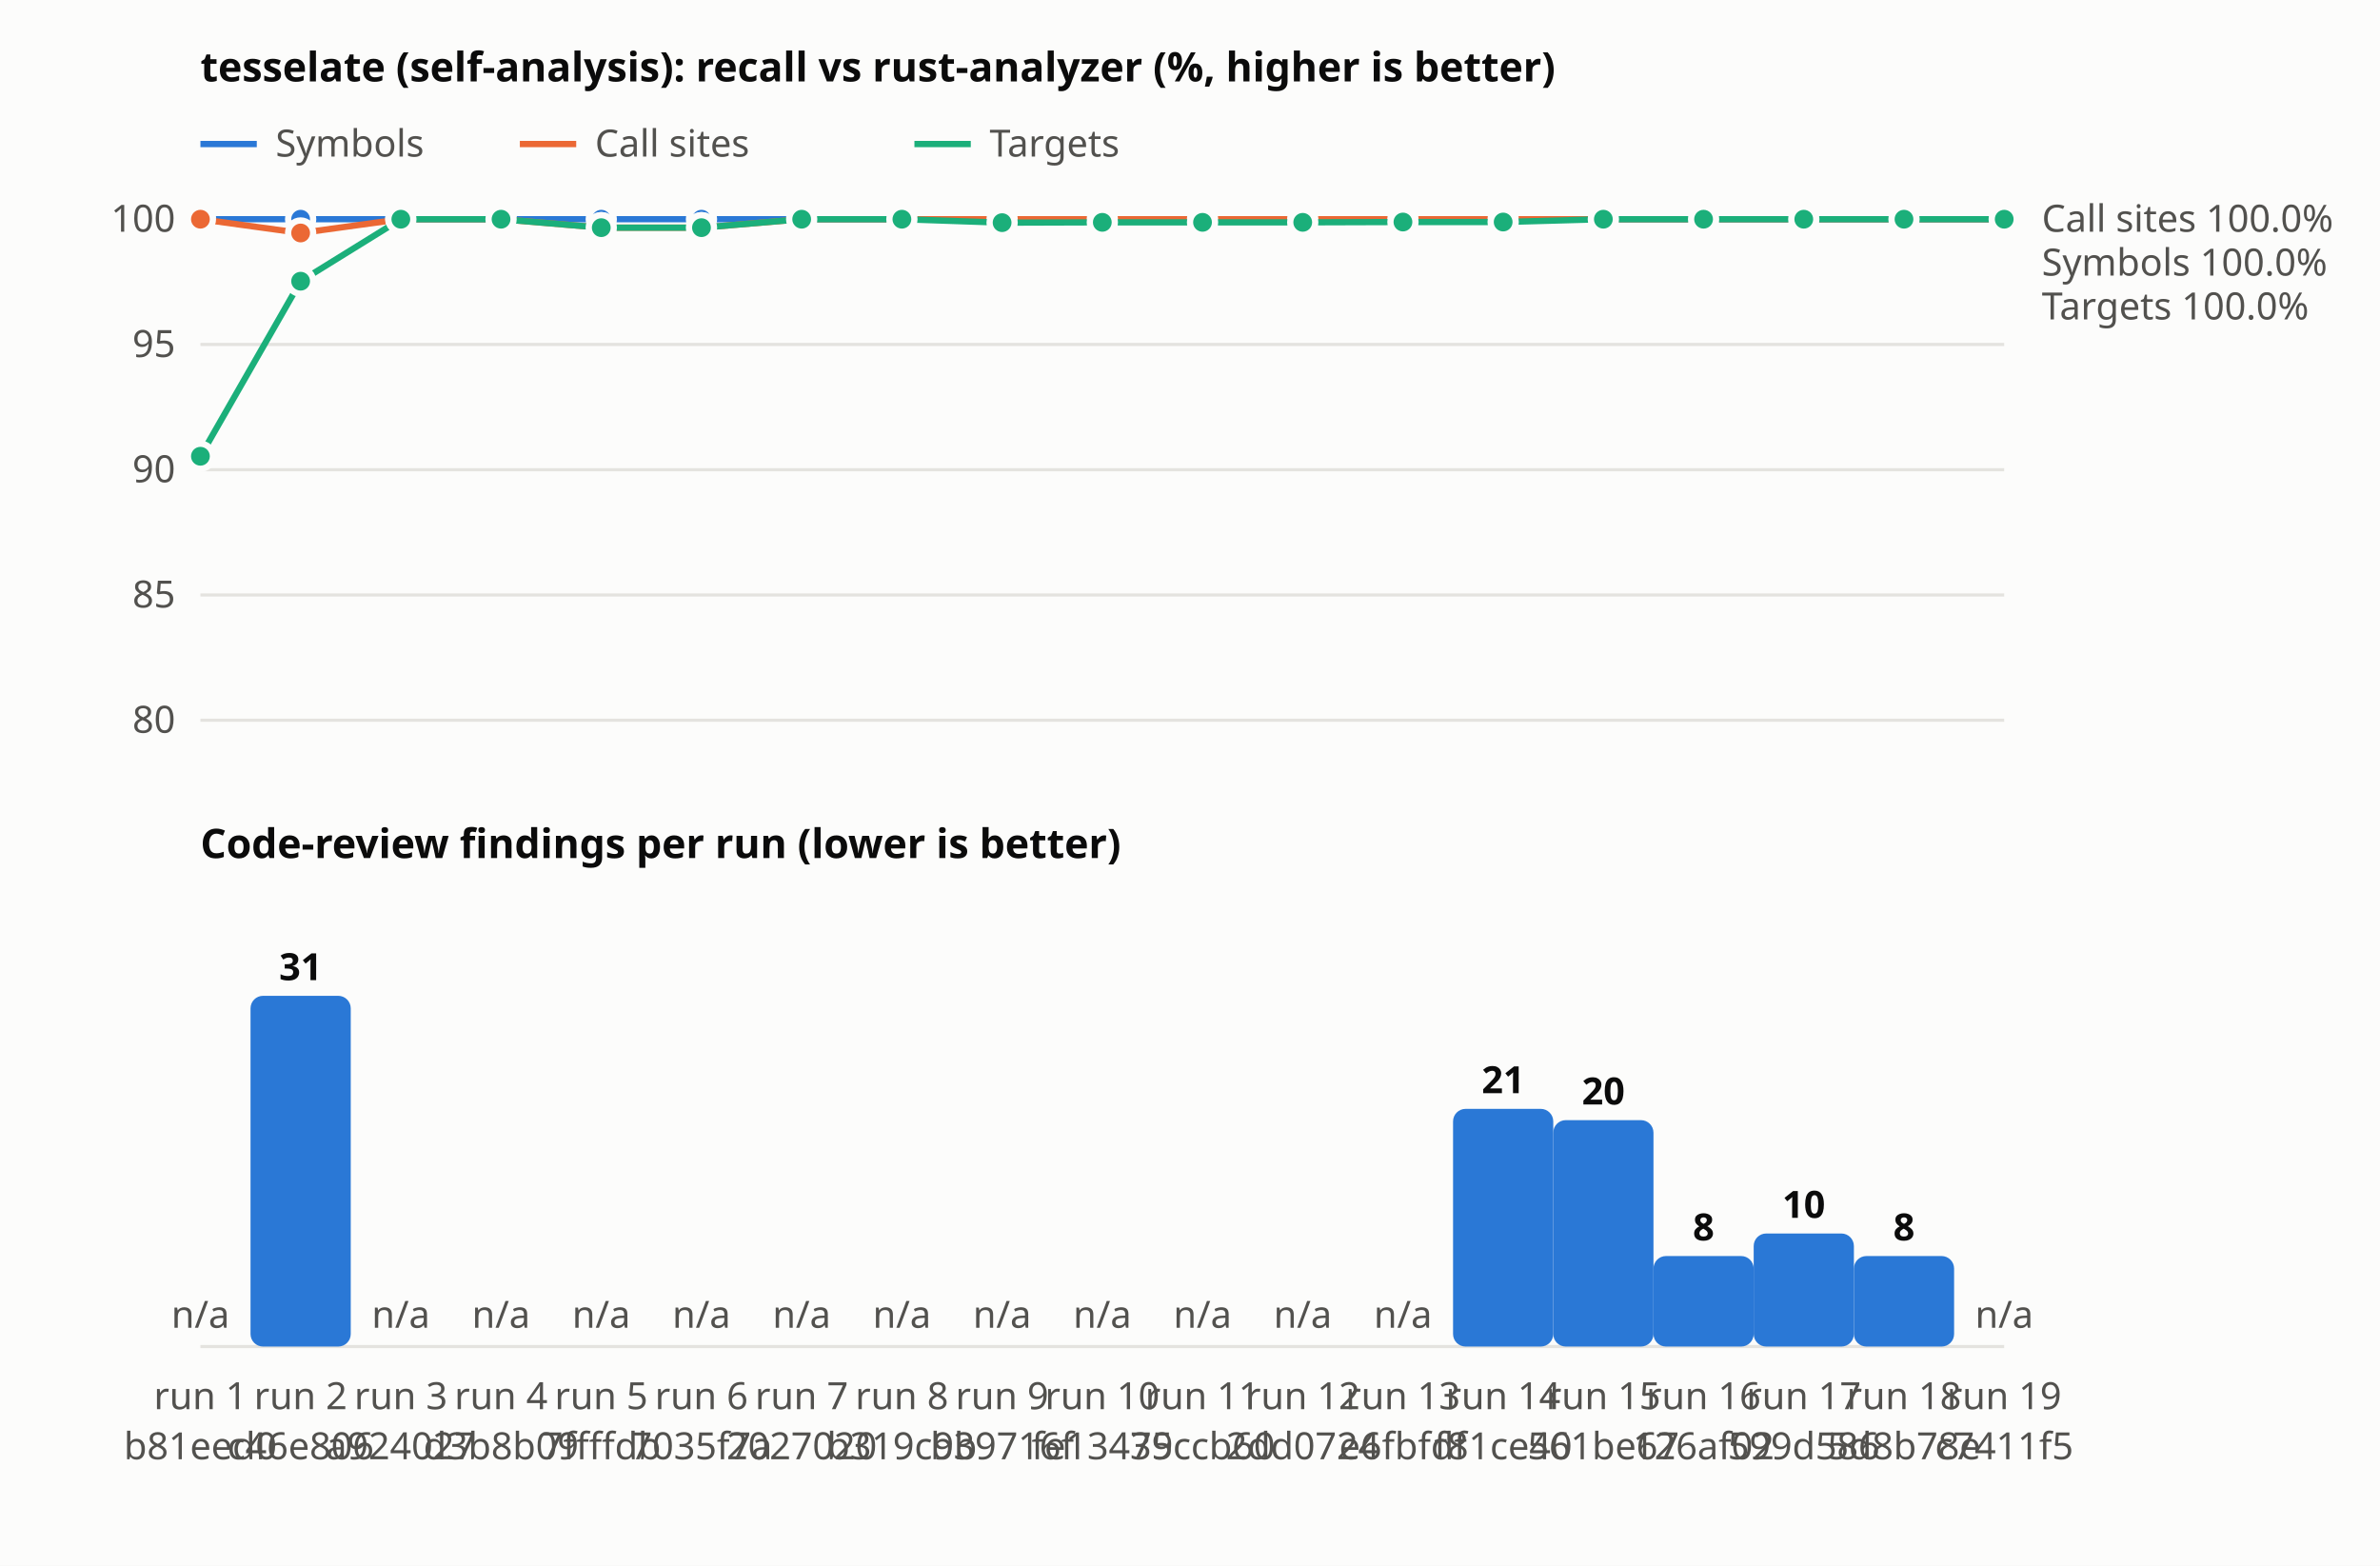
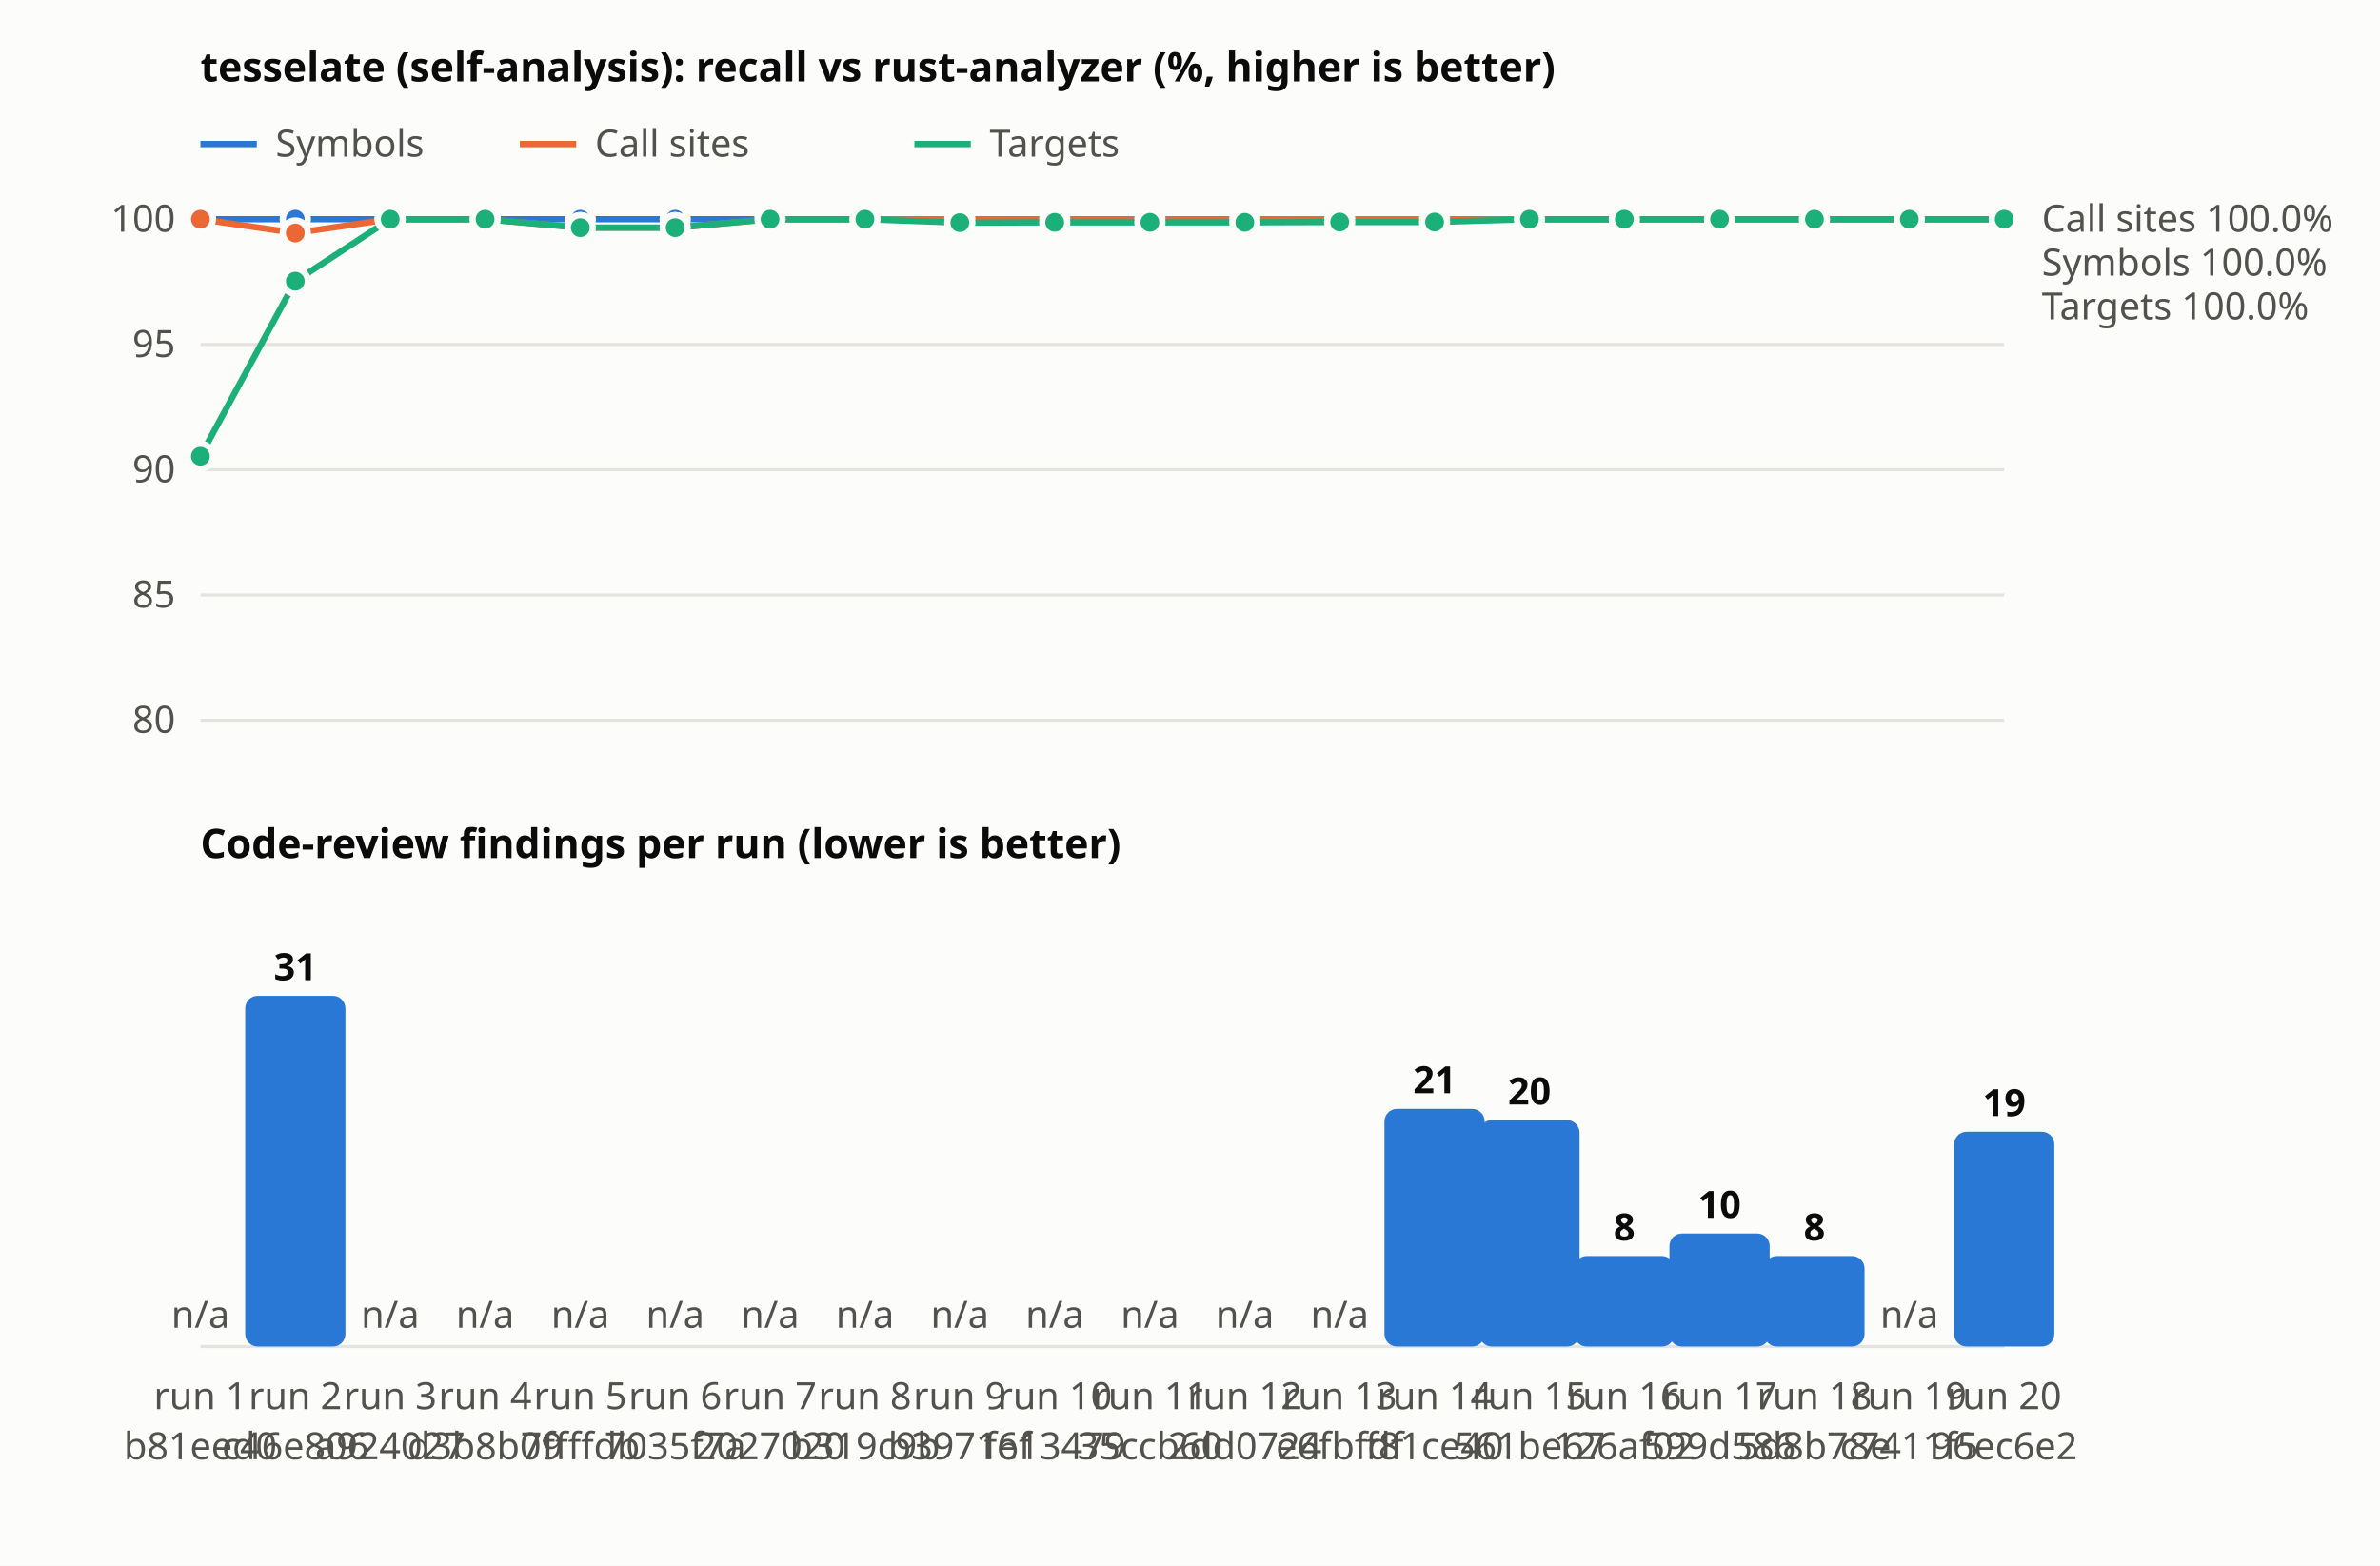
<svg xmlns="http://www.w3.org/2000/svg" viewBox="0 0 760 500" width="760" height="500" role="img" aria-labelledby="t d">
  <style>
.bg{fill:#fcfcfb} text{font:12px system-ui,sans-serif;fill:#52514e} .h{font-weight:600;fill:#0b0b0b;font-size:13px}
.v{fill:#0b0b0b;font-weight:600} .grid{stroke:#e4e3df;stroke-width:1} .ln{fill:none;stroke-width:2;stroke-linejoin:round}
.s1{stroke:#2a78d6} .s2{stroke:#eb6834} .s3{stroke:#1baf7a}
.d1{fill:#2a78d6} .d2{fill:#eb6834} .d3{fill:#1baf7a} .dot{stroke:#fcfcfb;stroke-width:2} .bar{fill:#2a78d6}
@media (prefers-color-scheme:dark){.bg{fill:#1a1a19} text{fill:#c3c2b7} .h,.v{fill:#fff} .grid{stroke:#34332f}
.s1{stroke:#3987e5} .s2{stroke:#d95926} .s3{stroke:#199e70} .d1{fill:#3987e5} .d2{fill:#d95926} .d3{fill:#199e70}
.dot{stroke:#1a1a19} .bar{fill:#3987e5}}
</style>
  <rect class="bg" width="760" height="500" />
  <text class="h" x="64" y="26">tesselate (self-analysis): recall vs rust-analyzer (%, higher is better)</text>
  <line class="ln s1" x1="64" x2="82" y1="46" y2="46" />
  <text x="88" y="50">Symbols</text>
  <line class="ln s2" x1="166" x2="184" y1="46" y2="46" />
  <text x="190" y="50">Call sites</text>
  <line class="ln s3" x1="292" x2="310" y1="46" y2="46" />
  <text x="316" y="50">Targets</text>
  <line class="grid" x1="64" x2="640" y1="230.0" y2="230.0" />
  <text x="56" y="234.0" text-anchor="end">80</text>
  <line class="grid" x1="64" x2="640" y1="190.0" y2="190.0" />
  <text x="56" y="194.0" text-anchor="end">85</text>
  <line class="grid" x1="64" x2="640" y1="150.0" y2="150.0" />
  <text x="56" y="154.0" text-anchor="end">90</text>
  <line class="grid" x1="64" x2="640" y1="110.0" y2="110.0" />
  <text x="56" y="114.0" text-anchor="end">95</text>
  <line class="grid" x1="64" x2="640" y1="70.0" y2="70.0" />
  <text x="56" y="74.0" text-anchor="end">100</text>
-   <polyline class="ln s1" points="64.0,70.0 96.0,70.0 128.0,70.0 160.0,70.0 192.0,70.0 224.0,70.0 256.0,70.0 288.0,70.0 320.0,70.0 352.0,70.0 384.0,70.0 416.0,70.0 448.0,70.0 480.0,70.0 512.0,70.0 544.0,70.0 576.0,70.0 608.0,70.0 640.0,70.0" />
+   <polyline class="ln s1" points="64.0,70.0 94.3,70.0 124.6,70.0 154.9,70.0 185.3,70.0 215.6,70.0 245.9,70.0 276.2,70.0 306.5,70.0 336.8,70.0 367.2,70.0 397.5,70.0 427.8,70.0 458.1,70.0 488.4,70.0 518.7,70.0 549.1,70.0 579.4,70.0 609.7,70.0 640.0,70.0" />
  <circle class="dot d1" cx="64.0" cy="70.0" r="4" />
-   <circle class="dot d1" cx="96.0" cy="70.0" r="4" />
-   <circle class="dot d1" cx="128.0" cy="70.0" r="4" />
-   <circle class="dot d1" cx="160.0" cy="70.0" r="4" />
-   <circle class="dot d1" cx="192.0" cy="70.0" r="4" />
-   <circle class="dot d1" cx="224.0" cy="70.0" r="4" />
-   <circle class="dot d1" cx="256.0" cy="70.0" r="4" />
-   <circle class="dot d1" cx="288.0" cy="70.0" r="4" />
-   <circle class="dot d1" cx="320.0" cy="70.0" r="4" />
-   <circle class="dot d1" cx="352.0" cy="70.0" r="4" />
-   <circle class="dot d1" cx="384.0" cy="70.0" r="4" />
-   <circle class="dot d1" cx="416.0" cy="70.0" r="4" />
-   <circle class="dot d1" cx="448.0" cy="70.0" r="4" />
-   <circle class="dot d1" cx="480.0" cy="70.0" r="4" />
-   <circle class="dot d1" cx="512.0" cy="70.0" r="4" />
-   <circle class="dot d1" cx="544.0" cy="70.0" r="4" />
-   <circle class="dot d1" cx="576.0" cy="70.0" r="4" />
-   <circle class="dot d1" cx="608.0" cy="70.0" r="4" />
+   <circle class="dot d1" cx="94.3" cy="70.0" r="4" />
+   <circle class="dot d1" cx="124.6" cy="70.0" r="4" />
+   <circle class="dot d1" cx="154.9" cy="70.0" r="4" />
+   <circle class="dot d1" cx="185.3" cy="70.0" r="4" />
+   <circle class="dot d1" cx="215.6" cy="70.0" r="4" />
+   <circle class="dot d1" cx="245.9" cy="70.0" r="4" />
+   <circle class="dot d1" cx="276.2" cy="70.0" r="4" />
+   <circle class="dot d1" cx="306.5" cy="70.0" r="4" />
+   <circle class="dot d1" cx="336.8" cy="70.0" r="4" />
+   <circle class="dot d1" cx="367.2" cy="70.0" r="4" />
+   <circle class="dot d1" cx="397.5" cy="70.0" r="4" />
+   <circle class="dot d1" cx="427.8" cy="70.0" r="4" />
+   <circle class="dot d1" cx="458.1" cy="70.0" r="4" />
+   <circle class="dot d1" cx="488.4" cy="70.0" r="4" />
+   <circle class="dot d1" cx="518.7" cy="70.0" r="4" />
+   <circle class="dot d1" cx="549.1" cy="70.0" r="4" />
+   <circle class="dot d1" cx="579.4" cy="70.0" r="4" />
+   <circle class="dot d1" cx="609.7" cy="70.0" r="4" />
  <circle class="dot d1" cx="640.0" cy="70.0" r="4" />
-   <polyline class="ln s2" points="64.0,70.0 96.0,74.4 128.0,70.0 160.0,70.0 192.0,72.7 224.0,72.7 256.0,70.0 288.0,70.0 320.0,70.0 352.0,70.0 384.0,70.0 416.0,70.0 448.0,70.0 480.0,70.0 512.0,70.0 544.0,70.0 576.0,70.0 608.0,70.0 640.0,70.0" />
+   <polyline class="ln s2" points="64.0,70.0 94.3,74.4 124.6,70.0 154.9,70.0 185.3,72.7 215.6,72.7 245.9,70.0 276.2,70.0 306.5,70.0 336.8,70.0 367.2,70.0 397.5,70.0 427.8,70.0 458.1,70.0 488.4,70.0 518.7,70.0 549.1,70.0 579.4,70.0 609.7,70.0 640.0,70.0" />
  <circle class="dot d2" cx="64.0" cy="70.0" r="4" />
-   <circle class="dot d2" cx="96.0" cy="74.4" r="4" />
-   <circle class="dot d2" cx="128.0" cy="70.0" r="4" />
-   <circle class="dot d2" cx="160.0" cy="70.0" r="4" />
-   <circle class="dot d2" cx="192.0" cy="72.7" r="4" />
-   <circle class="dot d2" cx="224.0" cy="72.7" r="4" />
-   <circle class="dot d2" cx="256.0" cy="70.0" r="4" />
-   <circle class="dot d2" cx="288.0" cy="70.0" r="4" />
-   <circle class="dot d2" cx="320.0" cy="70.0" r="4" />
-   <circle class="dot d2" cx="352.0" cy="70.0" r="4" />
-   <circle class="dot d2" cx="384.0" cy="70.0" r="4" />
-   <circle class="dot d2" cx="416.0" cy="70.0" r="4" />
-   <circle class="dot d2" cx="448.0" cy="70.0" r="4" />
-   <circle class="dot d2" cx="480.0" cy="70.0" r="4" />
-   <circle class="dot d2" cx="512.0" cy="70.0" r="4" />
-   <circle class="dot d2" cx="544.0" cy="70.0" r="4" />
-   <circle class="dot d2" cx="576.0" cy="70.0" r="4" />
-   <circle class="dot d2" cx="608.0" cy="70.0" r="4" />
+   <circle class="dot d2" cx="94.3" cy="74.4" r="4" />
+   <circle class="dot d2" cx="124.6" cy="70.0" r="4" />
+   <circle class="dot d2" cx="154.9" cy="70.0" r="4" />
+   <circle class="dot d2" cx="185.3" cy="72.7" r="4" />
+   <circle class="dot d2" cx="215.6" cy="72.7" r="4" />
+   <circle class="dot d2" cx="245.9" cy="70.0" r="4" />
+   <circle class="dot d2" cx="276.2" cy="70.0" r="4" />
+   <circle class="dot d2" cx="306.5" cy="70.0" r="4" />
+   <circle class="dot d2" cx="336.8" cy="70.0" r="4" />
+   <circle class="dot d2" cx="367.2" cy="70.0" r="4" />
+   <circle class="dot d2" cx="397.5" cy="70.0" r="4" />
+   <circle class="dot d2" cx="427.8" cy="70.0" r="4" />
+   <circle class="dot d2" cx="458.1" cy="70.0" r="4" />
+   <circle class="dot d2" cx="488.4" cy="70.0" r="4" />
+   <circle class="dot d2" cx="518.7" cy="70.0" r="4" />
+   <circle class="dot d2" cx="549.1" cy="70.0" r="4" />
+   <circle class="dot d2" cx="579.4" cy="70.0" r="4" />
+   <circle class="dot d2" cx="609.7" cy="70.0" r="4" />
  <circle class="dot d2" cx="640.0" cy="70.0" r="4" />
-   <polyline class="ln s3" points="64.0,145.7 96.0,89.8 128.0,70.0 160.0,70.0 192.0,72.7 224.0,72.7 256.0,70.0 288.0,70.0 320.0,71.1 352.0,71.0 384.0,71.0 416.0,71.0 448.0,70.9 480.0,70.9 512.0,70.0 544.0,70.0 576.0,70.0 608.0,70.0 640.0,70.0" />
+   <polyline class="ln s3" points="64.0,145.7 94.3,89.8 124.6,70.0 154.9,70.0 185.3,72.7 215.6,72.7 245.9,70.0 276.2,70.0 306.5,71.1 336.8,71.0 367.2,71.0 397.5,71.0 427.8,70.9 458.1,70.9 488.4,70.0 518.7,70.0 549.1,70.0 579.4,70.0 609.7,70.0 640.0,70.0" />
  <circle class="dot d3" cx="64.0" cy="145.7" r="4" />
-   <circle class="dot d3" cx="96.0" cy="89.8" r="4" />
-   <circle class="dot d3" cx="128.0" cy="70.0" r="4" />
-   <circle class="dot d3" cx="160.0" cy="70.0" r="4" />
-   <circle class="dot d3" cx="192.0" cy="72.7" r="4" />
-   <circle class="dot d3" cx="224.0" cy="72.7" r="4" />
-   <circle class="dot d3" cx="256.0" cy="70.0" r="4" />
-   <circle class="dot d3" cx="288.0" cy="70.0" r="4" />
-   <circle class="dot d3" cx="320.0" cy="71.1" r="4" />
-   <circle class="dot d3" cx="352.0" cy="71.0" r="4" />
-   <circle class="dot d3" cx="384.0" cy="71.0" r="4" />
-   <circle class="dot d3" cx="416.0" cy="71.0" r="4" />
-   <circle class="dot d3" cx="448.0" cy="70.9" r="4" />
-   <circle class="dot d3" cx="480.0" cy="70.9" r="4" />
-   <circle class="dot d3" cx="512.0" cy="70.0" r="4" />
-   <circle class="dot d3" cx="544.0" cy="70.0" r="4" />
-   <circle class="dot d3" cx="576.0" cy="70.0" r="4" />
-   <circle class="dot d3" cx="608.0" cy="70.0" r="4" />
+   <circle class="dot d3" cx="94.3" cy="89.8" r="4" />
+   <circle class="dot d3" cx="124.6" cy="70.0" r="4" />
+   <circle class="dot d3" cx="154.9" cy="70.0" r="4" />
+   <circle class="dot d3" cx="185.3" cy="72.7" r="4" />
+   <circle class="dot d3" cx="215.6" cy="72.7" r="4" />
+   <circle class="dot d3" cx="245.9" cy="70.0" r="4" />
+   <circle class="dot d3" cx="276.2" cy="70.0" r="4" />
+   <circle class="dot d3" cx="306.5" cy="71.1" r="4" />
+   <circle class="dot d3" cx="336.8" cy="71.0" r="4" />
+   <circle class="dot d3" cx="367.2" cy="71.0" r="4" />
+   <circle class="dot d3" cx="397.5" cy="71.0" r="4" />
+   <circle class="dot d3" cx="427.8" cy="70.9" r="4" />
+   <circle class="dot d3" cx="458.1" cy="70.9" r="4" />
+   <circle class="dot d3" cx="488.4" cy="70.0" r="4" />
+   <circle class="dot d3" cx="518.7" cy="70.0" r="4" />
+   <circle class="dot d3" cx="549.1" cy="70.0" r="4" />
+   <circle class="dot d3" cx="579.4" cy="70.0" r="4" />
+   <circle class="dot d3" cx="609.7" cy="70.0" r="4" />
  <circle class="dot d3" cx="640.0" cy="70.0" r="4" />
  <text x="652" y="74.0">Call sites 100.0%</text>
  <text x="652" y="88.0">Symbols 100.0%</text>
  <text x="652" y="102.0">Targets 100.0%</text>
  <text class="h" x="64" y="274">Code-review findings per run (lower is better)</text>
  <line class="grid" x1="64" x2="640" y1="430" y2="430" />
  <text x="64.0" y="424" text-anchor="middle">n/a</text>
-   <rect class="bar" x="80.0" y="318.0" width="32" height="112.0" rx="4" />
-   <text class="v" x="96.0" y="313.0" text-anchor="middle">31</text>
-   <text x="128.0" y="424" text-anchor="middle">n/a</text>
-   <text x="160.0" y="424" text-anchor="middle">n/a</text>
-   <text x="192.0" y="424" text-anchor="middle">n/a</text>
-   <text x="224.0" y="424" text-anchor="middle">n/a</text>
-   <text x="256.0" y="424" text-anchor="middle">n/a</text>
-   <text x="288.0" y="424" text-anchor="middle">n/a</text>
-   <text x="320.0" y="424" text-anchor="middle">n/a</text>
-   <text x="352.0" y="424" text-anchor="middle">n/a</text>
-   <text x="384.0" y="424" text-anchor="middle">n/a</text>
-   <text x="416.0" y="424" text-anchor="middle">n/a</text>
-   <text x="448.0" y="424" text-anchor="middle">n/a</text>
-   <rect class="bar" x="464.0" y="354.1" width="32" height="75.9" rx="4" />
-   <text class="v" x="480.0" y="349.1" text-anchor="middle">21</text>
-   <rect class="bar" x="496.0" y="357.7" width="32" height="72.3" rx="4" />
-   <text class="v" x="512.0" y="352.7" text-anchor="middle">20</text>
-   <rect class="bar" x="528.0" y="401.1" width="32" height="28.9" rx="4" />
-   <text class="v" x="544.0" y="396.1" text-anchor="middle">8</text>
-   <rect class="bar" x="560.0" y="393.9" width="32" height="36.1" rx="4" />
-   <text class="v" x="576.0" y="388.9" text-anchor="middle">10</text>
-   <rect class="bar" x="592.0" y="401.1" width="32" height="28.9" rx="4" />
-   <text class="v" x="608.0" y="396.1" text-anchor="middle">8</text>
-   <text x="640.0" y="424" text-anchor="middle">n/a</text>
+   <rect class="bar" x="78.3" y="318.0" width="32" height="112.0" rx="4" />
+   <text class="v" x="94.3" y="313.0" text-anchor="middle">31</text>
+   <text x="124.6" y="424" text-anchor="middle">n/a</text>
+   <text x="154.9" y="424" text-anchor="middle">n/a</text>
+   <text x="185.3" y="424" text-anchor="middle">n/a</text>
+   <text x="215.6" y="424" text-anchor="middle">n/a</text>
+   <text x="245.9" y="424" text-anchor="middle">n/a</text>
+   <text x="276.2" y="424" text-anchor="middle">n/a</text>
+   <text x="306.5" y="424" text-anchor="middle">n/a</text>
+   <text x="336.8" y="424" text-anchor="middle">n/a</text>
+   <text x="367.2" y="424" text-anchor="middle">n/a</text>
+   <text x="397.5" y="424" text-anchor="middle">n/a</text>
+   <text x="427.8" y="424" text-anchor="middle">n/a</text>
+   <rect class="bar" x="442.1" y="354.1" width="32" height="75.9" rx="4" />
+   <text class="v" x="458.1" y="349.1" text-anchor="middle">21</text>
+   <rect class="bar" x="472.4" y="357.7" width="32" height="72.3" rx="4" />
+   <text class="v" x="488.4" y="352.7" text-anchor="middle">20</text>
+   <rect class="bar" x="502.7" y="401.1" width="32" height="28.9" rx="4" />
+   <text class="v" x="518.7" y="396.1" text-anchor="middle">8</text>
+   <rect class="bar" x="533.1" y="393.9" width="32" height="36.1" rx="4" />
+   <text class="v" x="549.1" y="388.9" text-anchor="middle">10</text>
+   <rect class="bar" x="563.4" y="401.1" width="32" height="28.9" rx="4" />
+   <text class="v" x="579.4" y="396.1" text-anchor="middle">8</text>
+   <text x="609.7" y="424" text-anchor="middle">n/a</text>
+   <rect class="bar" x="624.0" y="361.4" width="32" height="68.6" rx="4" />
+   <text class="v" x="640.0" y="356.4" text-anchor="middle">19</text>
  <text x="64.0" y="450" text-anchor="middle">run 1</text>
  <text x="64.0" y="466" text-anchor="middle">b81eed0</text>
-   <text x="96.0" y="450" text-anchor="middle">run 2</text>
-   <text x="96.0" y="466" text-anchor="middle">c46e806</text>
-   <text x="128.0" y="450" text-anchor="middle">run 3</text>
-   <text x="128.0" y="466" text-anchor="middle">a924027</text>
-   <text x="160.0" y="450" text-anchor="middle">run 4</text>
-   <text x="160.0" y="466" text-anchor="middle">d3b8b09</text>
-   <text x="192.0" y="450" text-anchor="middle">run 5</text>
-   <text x="192.0" y="466" text-anchor="middle">7ffffdb</text>
-   <text x="224.0" y="450" text-anchor="middle">run 6</text>
-   <text x="224.0" y="466" text-anchor="middle">7035f7a</text>
-   <text x="256.0" y="450" text-anchor="middle">run 7</text>
-   <text x="256.0" y="466" text-anchor="middle">2027020</text>
-   <text x="288.0" y="450" text-anchor="middle">run 8</text>
-   <text x="288.0" y="466" text-anchor="middle">b319c9b</text>
-   <text x="320.0" y="450" text-anchor="middle">run 9</text>
-   <text x="320.0" y="466" text-anchor="middle">b39716f</text>
-   <text x="352.0" y="450" text-anchor="middle">run 10</text>
-   <text x="352.0" y="466" text-anchor="middle">fe13479</text>
-   <text x="384.0" y="450" text-anchor="middle">run 11</text>
-   <text x="384.0" y="466" text-anchor="middle">35ccb60</text>
-   <text x="416.0" y="450" text-anchor="middle">run 12</text>
-   <text x="416.0" y="466" text-anchor="middle">2dd0724</text>
-   <text x="448.0" y="450" text-anchor="middle">run 13</text>
-   <text x="448.0" y="466" text-anchor="middle">e6fbfdf</text>
-   <text x="480.0" y="450" text-anchor="middle">run 14</text>
-   <text x="480.0" y="466" text-anchor="middle">f81ce40</text>
-   <text x="512.0" y="450" text-anchor="middle">run 15</text>
-   <text x="512.0" y="466" text-anchor="middle">561be67</text>
-   <text x="544.0" y="450" text-anchor="middle">run 16</text>
-   <text x="544.0" y="466" text-anchor="middle">126af02</text>
-   <text x="576.0" y="450" text-anchor="middle">run 17</text>
-   <text x="576.0" y="466" text-anchor="middle">599d586</text>
-   <text x="608.0" y="450" text-anchor="middle">run 18</text>
-   <text x="608.0" y="466" text-anchor="middle">5d8b78e</text>
-   <text x="640.0" y="450" text-anchor="middle">run 19</text>
-   <text x="640.0" y="466" text-anchor="middle">c7411f5</text>
+   <text x="94.3" y="450" text-anchor="middle">run 2</text>
+   <text x="94.3" y="466" text-anchor="middle">c46e806</text>
+   <text x="124.6" y="450" text-anchor="middle">run 3</text>
+   <text x="124.6" y="466" text-anchor="middle">a924027</text>
+   <text x="154.9" y="450" text-anchor="middle">run 4</text>
+   <text x="154.9" y="466" text-anchor="middle">d3b8b09</text>
+   <text x="185.3" y="450" text-anchor="middle">run 5</text>
+   <text x="185.3" y="466" text-anchor="middle">7ffffdb</text>
+   <text x="215.6" y="450" text-anchor="middle">run 6</text>
+   <text x="215.6" y="466" text-anchor="middle">7035f7a</text>
+   <text x="245.9" y="450" text-anchor="middle">run 7</text>
+   <text x="245.9" y="466" text-anchor="middle">2027020</text>
+   <text x="276.2" y="450" text-anchor="middle">run 8</text>
+   <text x="276.2" y="466" text-anchor="middle">b319c9b</text>
+   <text x="306.5" y="450" text-anchor="middle">run 9</text>
+   <text x="306.5" y="466" text-anchor="middle">b39716f</text>
+   <text x="336.8" y="450" text-anchor="middle">run 10</text>
+   <text x="336.8" y="466" text-anchor="middle">fe13479</text>
+   <text x="367.2" y="450" text-anchor="middle">run 11</text>
+   <text x="367.2" y="466" text-anchor="middle">35ccb60</text>
+   <text x="397.5" y="450" text-anchor="middle">run 12</text>
+   <text x="397.5" y="466" text-anchor="middle">2dd0724</text>
+   <text x="427.8" y="450" text-anchor="middle">run 13</text>
+   <text x="427.8" y="466" text-anchor="middle">e6fbfdf</text>
+   <text x="458.1" y="450" text-anchor="middle">run 14</text>
+   <text x="458.1" y="466" text-anchor="middle">f81ce40</text>
+   <text x="488.4" y="450" text-anchor="middle">run 15</text>
+   <text x="488.4" y="466" text-anchor="middle">561be67</text>
+   <text x="518.7" y="450" text-anchor="middle">run 16</text>
+   <text x="518.7" y="466" text-anchor="middle">126af02</text>
+   <text x="549.1" y="450" text-anchor="middle">run 17</text>
+   <text x="549.1" y="466" text-anchor="middle">599d586</text>
+   <text x="579.4" y="450" text-anchor="middle">run 18</text>
+   <text x="579.4" y="466" text-anchor="middle">5d8b78e</text>
+   <text x="609.7" y="450" text-anchor="middle">run 19</text>
+   <text x="609.7" y="466" text-anchor="middle">c7411f5</text>
+   <text x="640.0" y="450" text-anchor="middle">run 20</text>
+   <text x="640.0" y="466" text-anchor="middle">96ec6e2</text>
</svg>
